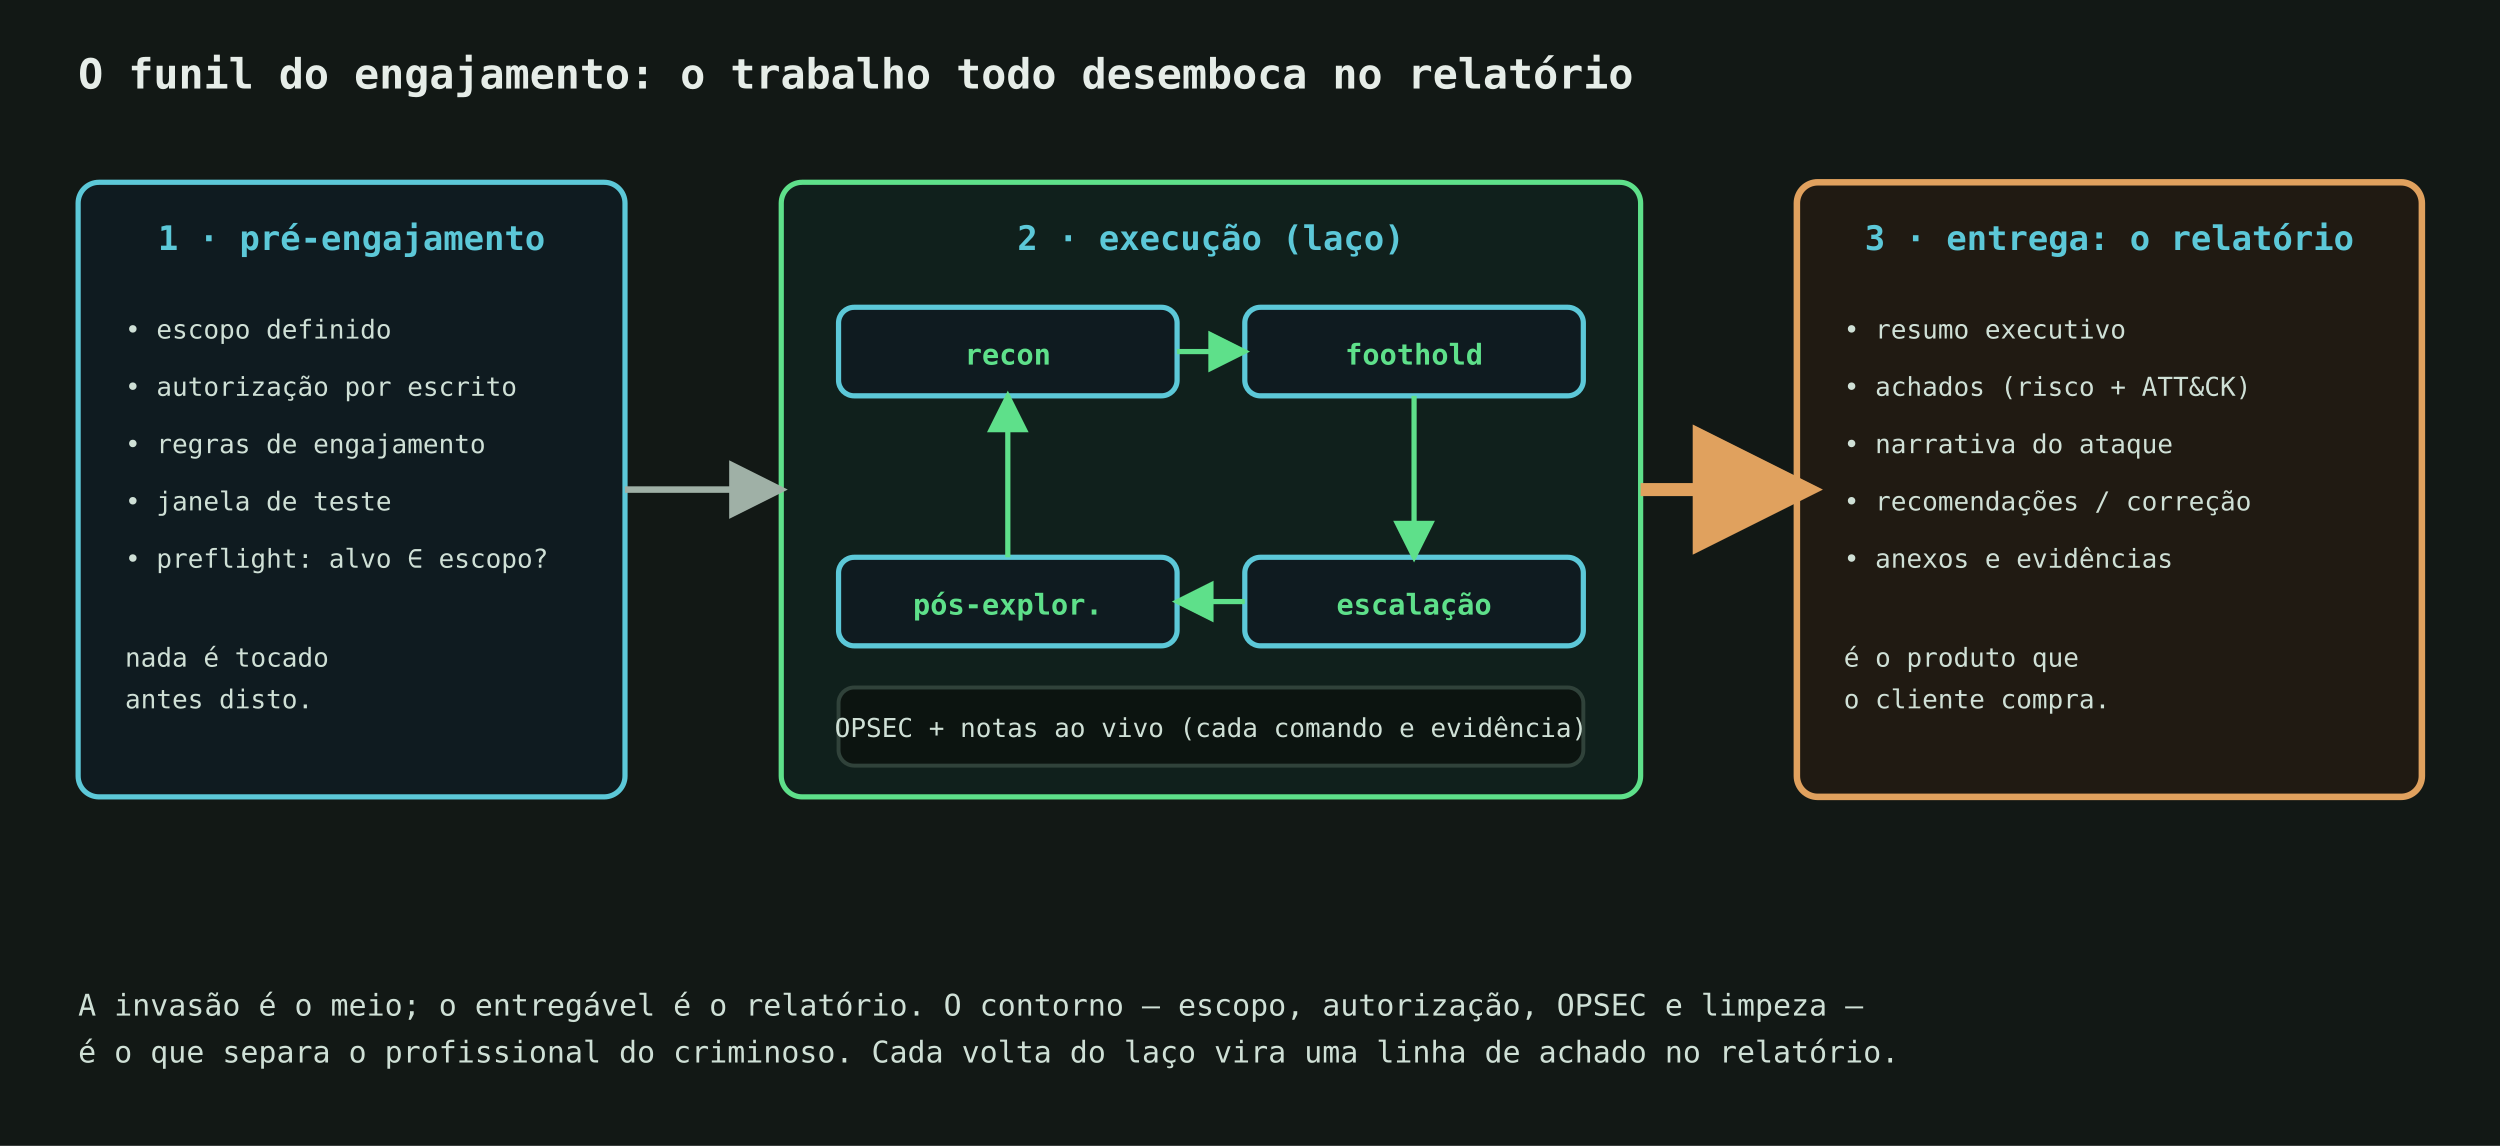
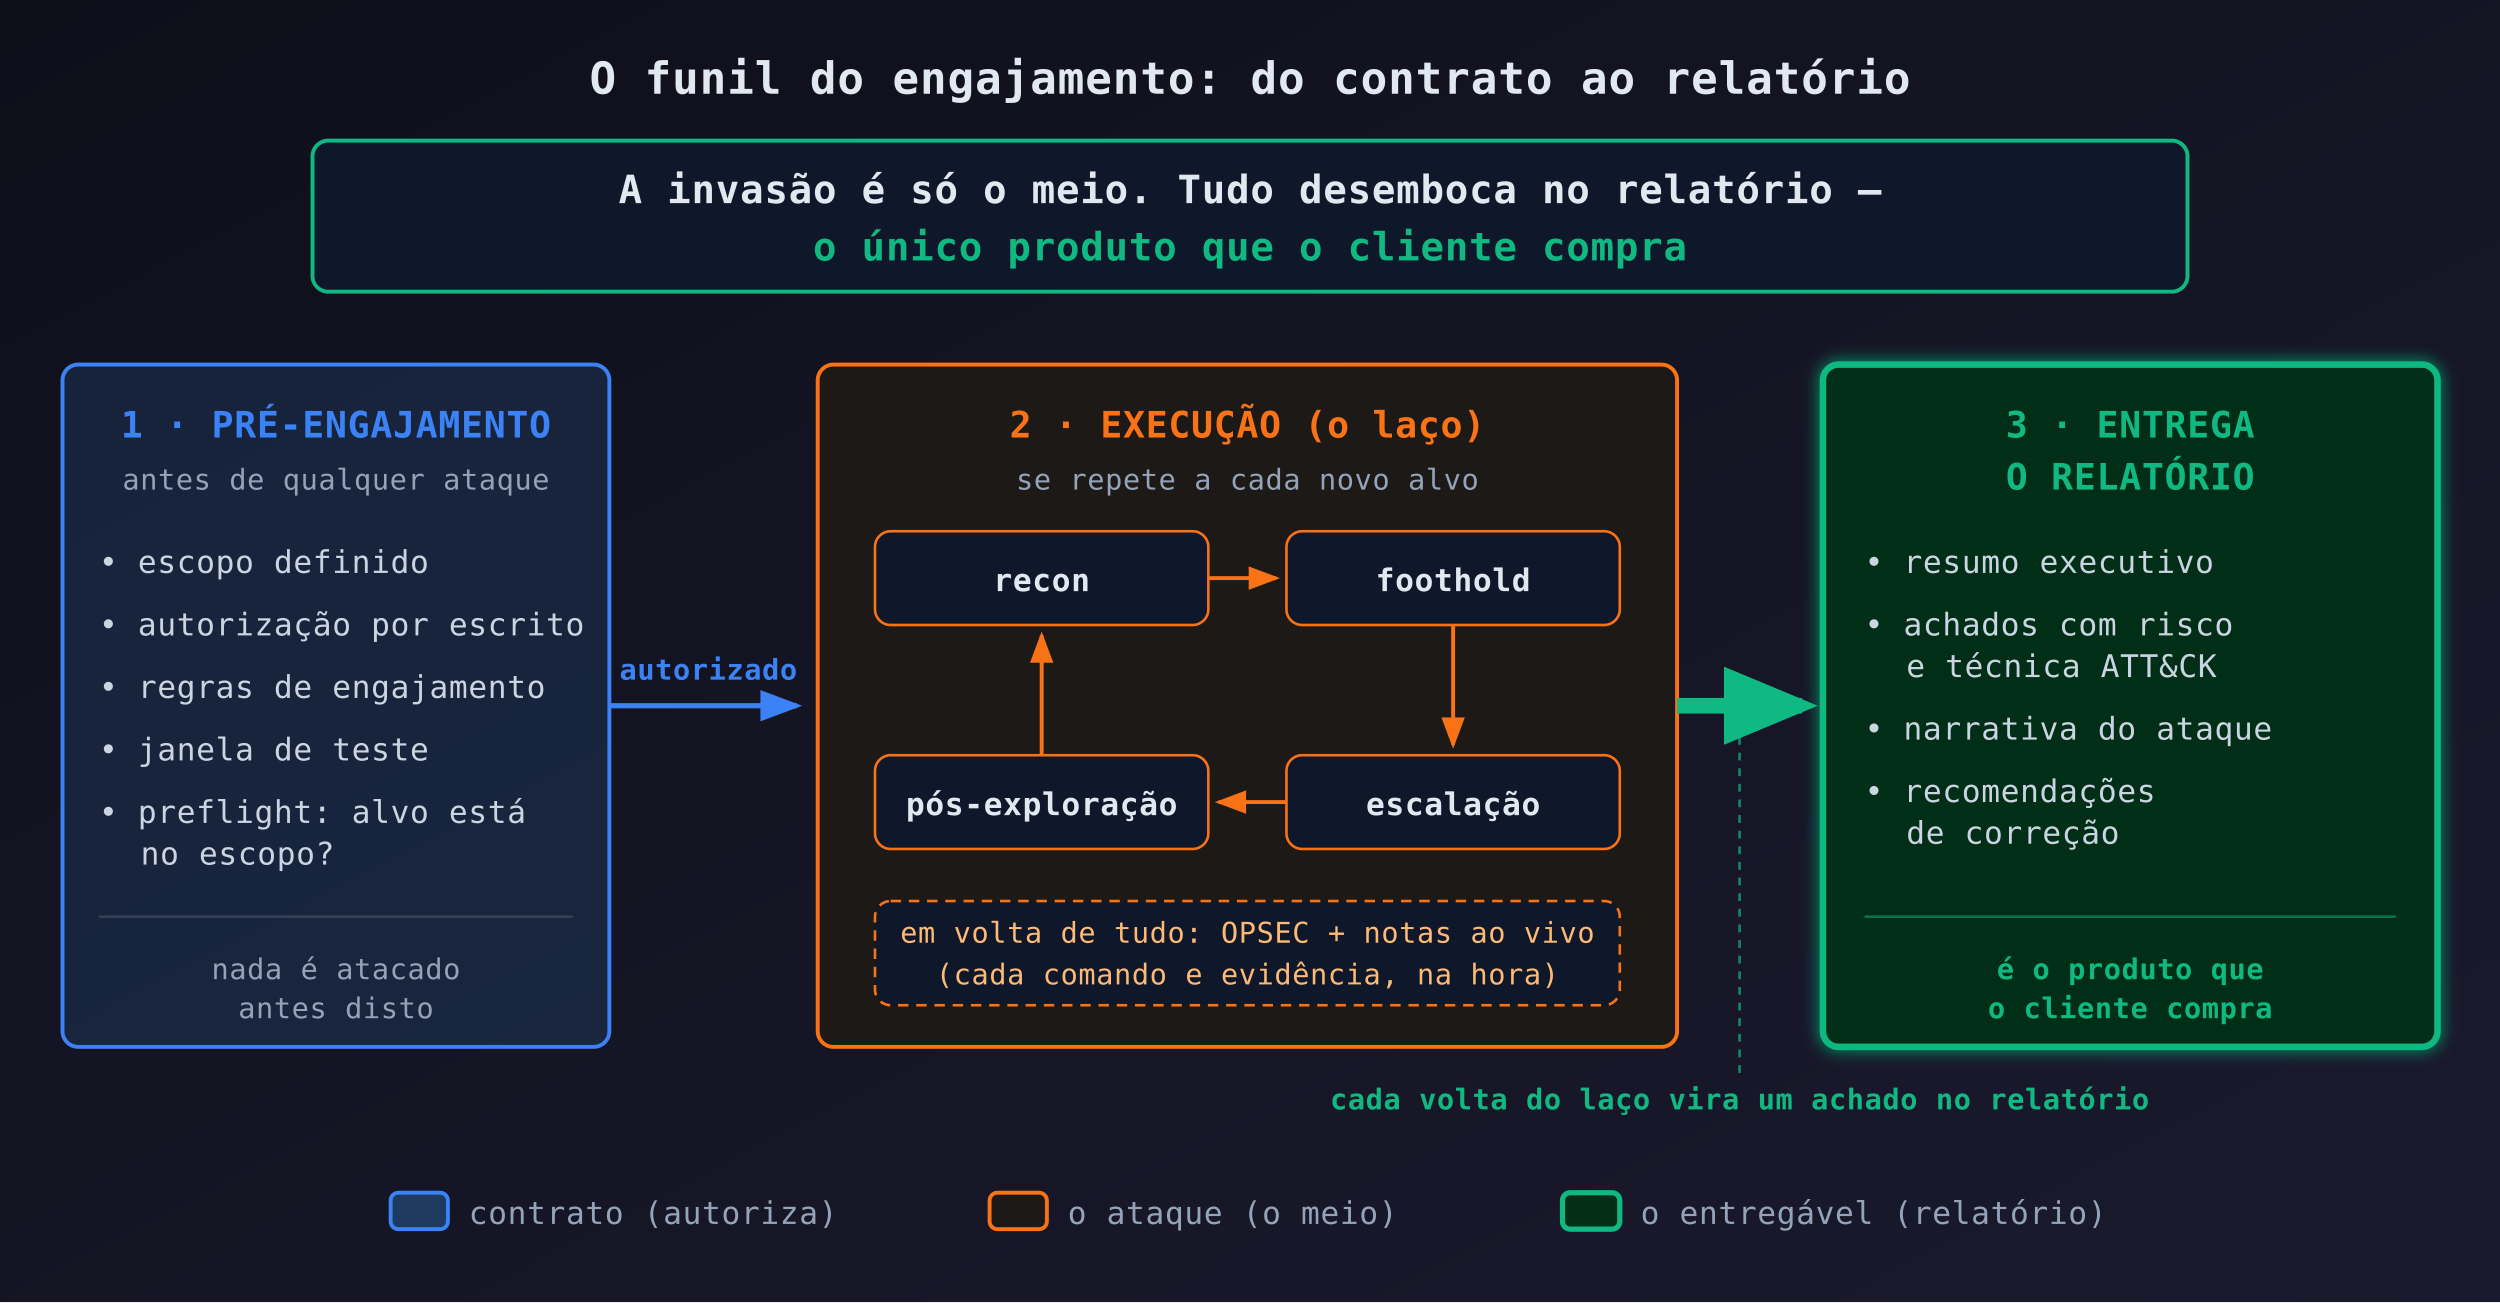
- <svg xmlns="http://www.w3.org/2000/svg" viewBox="0 0 960 440" role="img" aria-labelledby="t d">
+ <svg xmlns="http://www.w3.org/2000/svg" viewBox="0 0 960 500" width="960" height="500" role="img" aria-labelledby="t d">
  <style>
-     text { font-family: ui-monospace, "DejaVu Sans Mono", Menlo, Consolas, monospace; fill: #e6ede8; }
-     .t { font-size: 16px; font-weight: 700; }
-     .st { font-size: 13px; font-weight: 700; fill: #5cc8d8; }
-     .li { font-size: 10px; fill: #cfe0d6; }
-     .loop { font-size: 11px; font-weight: 700; fill: #5ee08a; }
-     .box { fill: #0f1b20; stroke: #5cc8d8; stroke-width: 2; }
-     .exec { fill: #10201c; stroke: #5ee08a; stroke-width: 2; }
-     .rep { fill: #201a12; stroke: #e0a15e; stroke-width: 2.5; }
-     .band { fill: #0c1410; stroke: #30423a; stroke-width: 1.5; }
-     .flow { stroke: #9fb0a6; stroke-width: 2.5; fill: none; marker-end: url(#ac); }
-     .big { stroke: #e0a15e; stroke-width: 5; fill: none; marker-end: url(#ao); }
-     .cyc { stroke: #5ee08a; stroke-width: 2; fill: none; marker-end: url(#ag); }
-     .rule { font-size: 11.5px; fill: #cfe0d6; }
-     .lane { font-size: 9px; fill: #9fb0a6; }
+     text { font-family: 'SF Mono', 'Fira Code', 'Cascadia Code', 'DejaVu Sans Mono', 'Courier New', monospace; fill: #e2e8f0; letter-spacing: 0.02em; }
+     .title { font-size: 17px; font-weight: 700; }
+     .key { font-size: 15px; font-weight: 700; fill: #e2e8f0; }
+     .keyok { font-size: 15px; font-weight: 700; fill: #10b981; }
+     .hb { font-size: 14px; font-weight: 700; fill: #3b82f6; }
+     .ho { font-size: 14px; font-weight: 700; fill: #f97316; }
+     .hg { font-size: 14px; font-weight: 700; fill: #10b981; }
+     .li { font-size: 12px; fill: #cbd5e1; }
+     .loop { font-size: 12px; font-weight: 700; fill: #e2e8f0; }
+     .lbl { font-size: 11px; fill: #94a3b8; }
+     .elb { font-size: 11px; font-weight: 700; fill: #3b82f6; }
+     .elg { font-size: 11px; font-weight: 700; fill: #10b981; }
+     .band { font-size: 11px; fill: #fdba74; }
+     .leg { font-size: 12px; fill: #94a3b8; }
  </style>
  <defs>
-     <marker id="ac" markerWidth="10" markerHeight="10" refX="8" refY="4.5" orient="auto">
-       <path d="M0,0 L9,4.5 L0,9 z" fill="#9fb0a6" />
+     <linearGradient id="bg-grad" x1="0%" y1="0%" x2="100%" y2="100%">
+       <stop offset="0%" stop-color="#0f0f1a" />
+       <stop offset="100%" stop-color="#1a1a2e" />
+     </linearGradient>
+     <marker id="arrow-blue" markerWidth="8" markerHeight="6" refX="7" refY="3" orient="auto">
+       <polygon points="0 0, 8 3, 0 6" fill="#3b82f6" />
    </marker>
-     <marker id="ao" markerWidth="11" markerHeight="11" refX="8" refY="5" orient="auto">
-       <path d="M0,0 L10,5 L0,10 z" fill="#e0a15e" />
+     <marker id="arrow-orange" markerWidth="8" markerHeight="6" refX="7" refY="3" orient="auto">
+       <polygon points="0 0, 8 3, 0 6" fill="#f97316" />
    </marker>
-     <marker id="ag" markerWidth="9" markerHeight="9" refX="7" refY="4" orient="auto">
-       <path d="M0,0 L8,4 L0,8 z" fill="#5ee08a" />
+     <marker id="arrow-green" markerWidth="6" markerHeight="5" refX="5" refY="2.5" orient="auto">
+       <polygon points="0 0, 6 2.5, 0 5" fill="#10b981" />
    </marker>
+     <filter id="glow-green">
+       <feGaussianBlur stdDeviation="3" result="blur" />
+       <feMerge>
+         <feMergeNode in="blur" />
+         <feMergeNode in="SourceGraphic" />
+       </feMerge>
+     </filter>
  </defs>
-   <rect width="960" height="440" fill="#121815" />
-   <text class="t" x="30" y="34">O funil do engajamento: o trabalho todo desemboca no relatório</text>
-   <rect class="box" x="30" y="70" width="210" height="236" rx="8" />
-   <text class="st" x="135" y="96" text-anchor="middle">1 · pré-engajamento</text>
-   <text class="li" x="48" y="130">• escopo definido</text>
-   <text class="li" x="48" y="152">• autorização por escrito</text>
-   <text class="li" x="48" y="174">• regras de engajamento</text>
-   <text class="li" x="48" y="196">• janela de teste</text>
-   <text class="li" x="48" y="218">• preflight: alvo ∈ escopo?</text>
-   <text class="li" x="48" y="256" fill="#9fb0a6">nada é tocado</text>
-   <text class="li" x="48" y="272" fill="#9fb0a6">antes disto.</text>
-   <rect class="exec" x="300" y="70" width="330" height="236" rx="8" />
-   <text class="st" x="465" y="96" text-anchor="middle" fill="#5ee08a">2 · execução (laço)</text>
-   <rect class="box" x="322" y="118" width="130" height="34" rx="6" />
-   <text class="loop" x="387" y="140" text-anchor="middle">recon</text>
-   <rect class="box" x="478" y="118" width="130" height="34" rx="6" />
-   <text class="loop" x="543" y="140" text-anchor="middle">foothold</text>
-   <rect class="box" x="322" y="214" width="130" height="34" rx="6" />
-   <text class="loop" x="387" y="236" text-anchor="middle">pós-explor.</text>
-   <rect class="box" x="478" y="214" width="130" height="34" rx="6" />
-   <text class="loop" x="543" y="236" text-anchor="middle">escalação</text>
-   <path class="cyc" d="M452,135 L478,135" />
-   <path class="cyc" d="M543,152 L543,214" />
-   <path class="cyc" d="M478,231 L452,231" />
-   <path class="cyc" d="M387,214 L387,152" />
-   <rect class="band" x="322" y="264" width="286" height="30" rx="6" />
-   <text class="li" x="465" y="283" text-anchor="middle" fill="#5ee08a">OPSEC + notas ao vivo (cada comando e evidência)</text>
-   <rect class="rep" x="690" y="70" width="240" height="236" rx="8" />
-   <text class="st" x="810" y="96" text-anchor="middle" fill="#e0a15e">3 · entrega: o relatório</text>
-   <text class="li" x="708" y="130">• resumo executivo</text>
-   <text class="li" x="708" y="152">• achados (risco + ATT&amp;CK)</text>
-   <text class="li" x="708" y="174">• narrativa do ataque</text>
-   <text class="li" x="708" y="196">• recomendações / correção</text>
-   <text class="li" x="708" y="218">• anexos e evidências</text>
-   <text class="li" x="708" y="256" fill="#9fb0a6">é o produto que</text>
-   <text class="li" x="708" y="272" fill="#9fb0a6">o cliente compra.</text>
-   <path class="flow" d="M240,188 L300,188" />
-   <path class="big" d="M630,188 L690,188" />
-   <text class="rule" x="30" y="390">A invasão é o meio; o entregável é o relatório. O contorno — escopo, autorização, OPSEC e limpeza —</text>
-   <text class="rule" x="30" y="408">é o que separa o profissional do criminoso. Cada volta do laço vira uma linha de achado no relatório.</text>
+   <rect width="960" height="500" fill="url(#bg-grad)" />
+   <text id="title" class="title" x="480" y="36" text-anchor="middle">O funil do engajamento: do contrato ao relatório</text>
+   <rect id="key-banner" x="120" y="54" width="720" height="58" rx="6" fill="#0f172a" stroke="#10b981" stroke-width="1.5" />
+   <text class="key" x="480" y="78" text-anchor="middle">A invasão é só o meio. Tudo desemboca no relatório —</text>
+   <text class="keyok" x="480" y="100" text-anchor="middle">o único produto que o cliente compra</text>
+   <rect id="stage-1" x="24" y="140" width="210" height="262" rx="6" fill="#1e3a5f" fill-opacity="0.45" stroke="#3b82f6" stroke-width="1.5" />
+   <text class="hb" x="129" y="168" text-anchor="middle">1 · PRÉ-ENGAJAMENTO</text>
+   <text class="lbl" x="129" y="188" text-anchor="middle">antes de qualquer ataque</text>
+   <text class="li" x="38" y="220">• escopo definido</text>
+   <text class="li" x="38" y="244">• autorização por escrito</text>
+   <text class="li" x="38" y="268">• regras de engajamento</text>
+   <text class="li" x="38" y="292">• janela de teste</text>
+   <text class="li" x="38" y="316">• preflight: alvo está</text>
+   <text class="li" x="54" y="332">no escopo?</text>
+   <line x1="38" y1="352" x2="220" y2="352" stroke="#334155" stroke-width="1" />
+   <text class="lbl" x="129" y="376" text-anchor="middle">nada é atacado</text>
+   <text class="lbl" x="129" y="391" text-anchor="middle">antes disto</text>
+   <g id="stage-2-group" transform="translate(14,0)">
+     <rect id="stage-2" x="300" y="140" width="330" height="262" rx="6" fill="#1c1917" stroke="#f97316" stroke-width="1.5" />
+     <text class="ho" x="465" y="168" text-anchor="middle">2 · EXECUÇÃO (o laço)</text>
+     <text class="lbl" x="465" y="188" text-anchor="middle">se repete a cada novo alvo</text>
+     <rect id="loop-recon" x="322" y="204" width="128" height="36" rx="6" fill="#0f172a" stroke="#f97316" stroke-width="1" />
+     <text class="loop" x="386" y="227" text-anchor="middle">recon</text>
+     <rect id="loop-foothold" x="480" y="204" width="128" height="36" rx="6" fill="#0f172a" stroke="#f97316" stroke-width="1" />
+     <text class="loop" x="544" y="227" text-anchor="middle">foothold</text>
+     <rect id="loop-escalation" x="480" y="290" width="128" height="36" rx="6" fill="#0f172a" stroke="#f97316" stroke-width="1" />
+     <text class="loop" x="544" y="313" text-anchor="middle">escalação</text>
+     <rect id="loop-postex" x="322" y="290" width="128" height="36" rx="6" fill="#0f172a" stroke="#f97316" stroke-width="1" />
+     <text class="loop" x="386" y="313" text-anchor="middle">pós-exploração</text>
+     <path id="e-recon-foot" d="M450,222 L476,222" stroke="#f97316" stroke-width="1.5" fill="none" marker-end="url(#arrow-orange)" />
+     <path id="e-foot-esc" d="M544,240 L544,286" stroke="#f97316" stroke-width="1.5" fill="none" marker-end="url(#arrow-orange)" />
+     <path id="e-esc-post" d="M480,308 L454,308" stroke="#f97316" stroke-width="1.5" fill="none" marker-end="url(#arrow-orange)" />
+     <path id="e-post-recon" d="M386,290 L386,244" stroke="#f97316" stroke-width="1.5" fill="none" marker-end="url(#arrow-orange)" />
+     <rect id="opsec-band" x="322" y="346" width="286" height="40" rx="6" fill="#0f172a" stroke="#f97316" stroke-width="1" stroke-dasharray="4 3" />
+     <text class="band" x="465" y="362" text-anchor="middle">em volta de tudo: OPSEC + notas ao vivo</text>
+     <text class="band" x="465" y="378" text-anchor="middle">(cada comando e evidência, na hora)</text>
+   </g>
+   <rect id="stage-3" x="700" y="140" width="236" height="262" rx="6" fill="#052e16" stroke="#10b981" stroke-width="2.5" filter="url(#glow-green)" />
+   <text class="hg" x="818" y="168" text-anchor="middle">3 · ENTREGA</text>
+   <text class="hg" x="818" y="188" text-anchor="middle">O RELATÓRIO</text>
+   <text class="li" x="716" y="220">• resumo executivo</text>
+   <text class="li" x="716" y="244">• achados com risco</text>
+   <text class="li" x="732" y="260">e técnica ATT&amp;CK</text>
+   <text class="li" x="716" y="284">• narrativa do ataque</text>
+   <text class="li" x="716" y="308">• recomendações</text>
+   <text class="li" x="732" y="324">de correção</text>
+   <line x1="716" y1="352" x2="920" y2="352" stroke="#10b981" stroke-width="1" stroke-opacity="0.5" />
+   <text class="elg" x="818" y="376" text-anchor="middle">é o produto que</text>
+   <text class="elg" x="818" y="391" text-anchor="middle">o cliente compra</text>
+   <path id="e-1-2" d="M234,271 L306,271" stroke="#3b82f6" stroke-width="2" fill="none" marker-end="url(#arrow-blue)" />
+   <text class="elb" x="272" y="261" text-anchor="middle">autorizado</text>
+   <path id="e-2-3" d="M644,271 L692,271" stroke="#10b981" stroke-width="6" fill="none" marker-end="url(#arrow-green)" />
+   <text class="elg" x="668" y="426" text-anchor="middle">cada volta do laço vira um achado no relatório</text>
+   <line x1="668" y1="412" x2="668" y2="282" stroke="#10b981" stroke-width="1" stroke-dasharray="3 3" stroke-opacity="0.7" />
+   <rect x="150" y="458" width="22" height="14" rx="3" fill="#1e3a5f" stroke="#3b82f6" stroke-width="1.5" />
+   <text class="leg" x="180" y="470">contrato (autoriza)</text>
+   <rect x="380" y="458" width="22" height="14" rx="3" fill="#1c1917" stroke="#f97316" stroke-width="1.5" />
+   <text class="leg" x="410" y="470">o ataque (o meio)</text>
+   <rect x="600" y="458" width="22" height="14" rx="3" fill="#052e16" stroke="#10b981" stroke-width="2" />
+   <text class="leg" x="630" y="470">o entregável (relatório)</text>
</svg>
